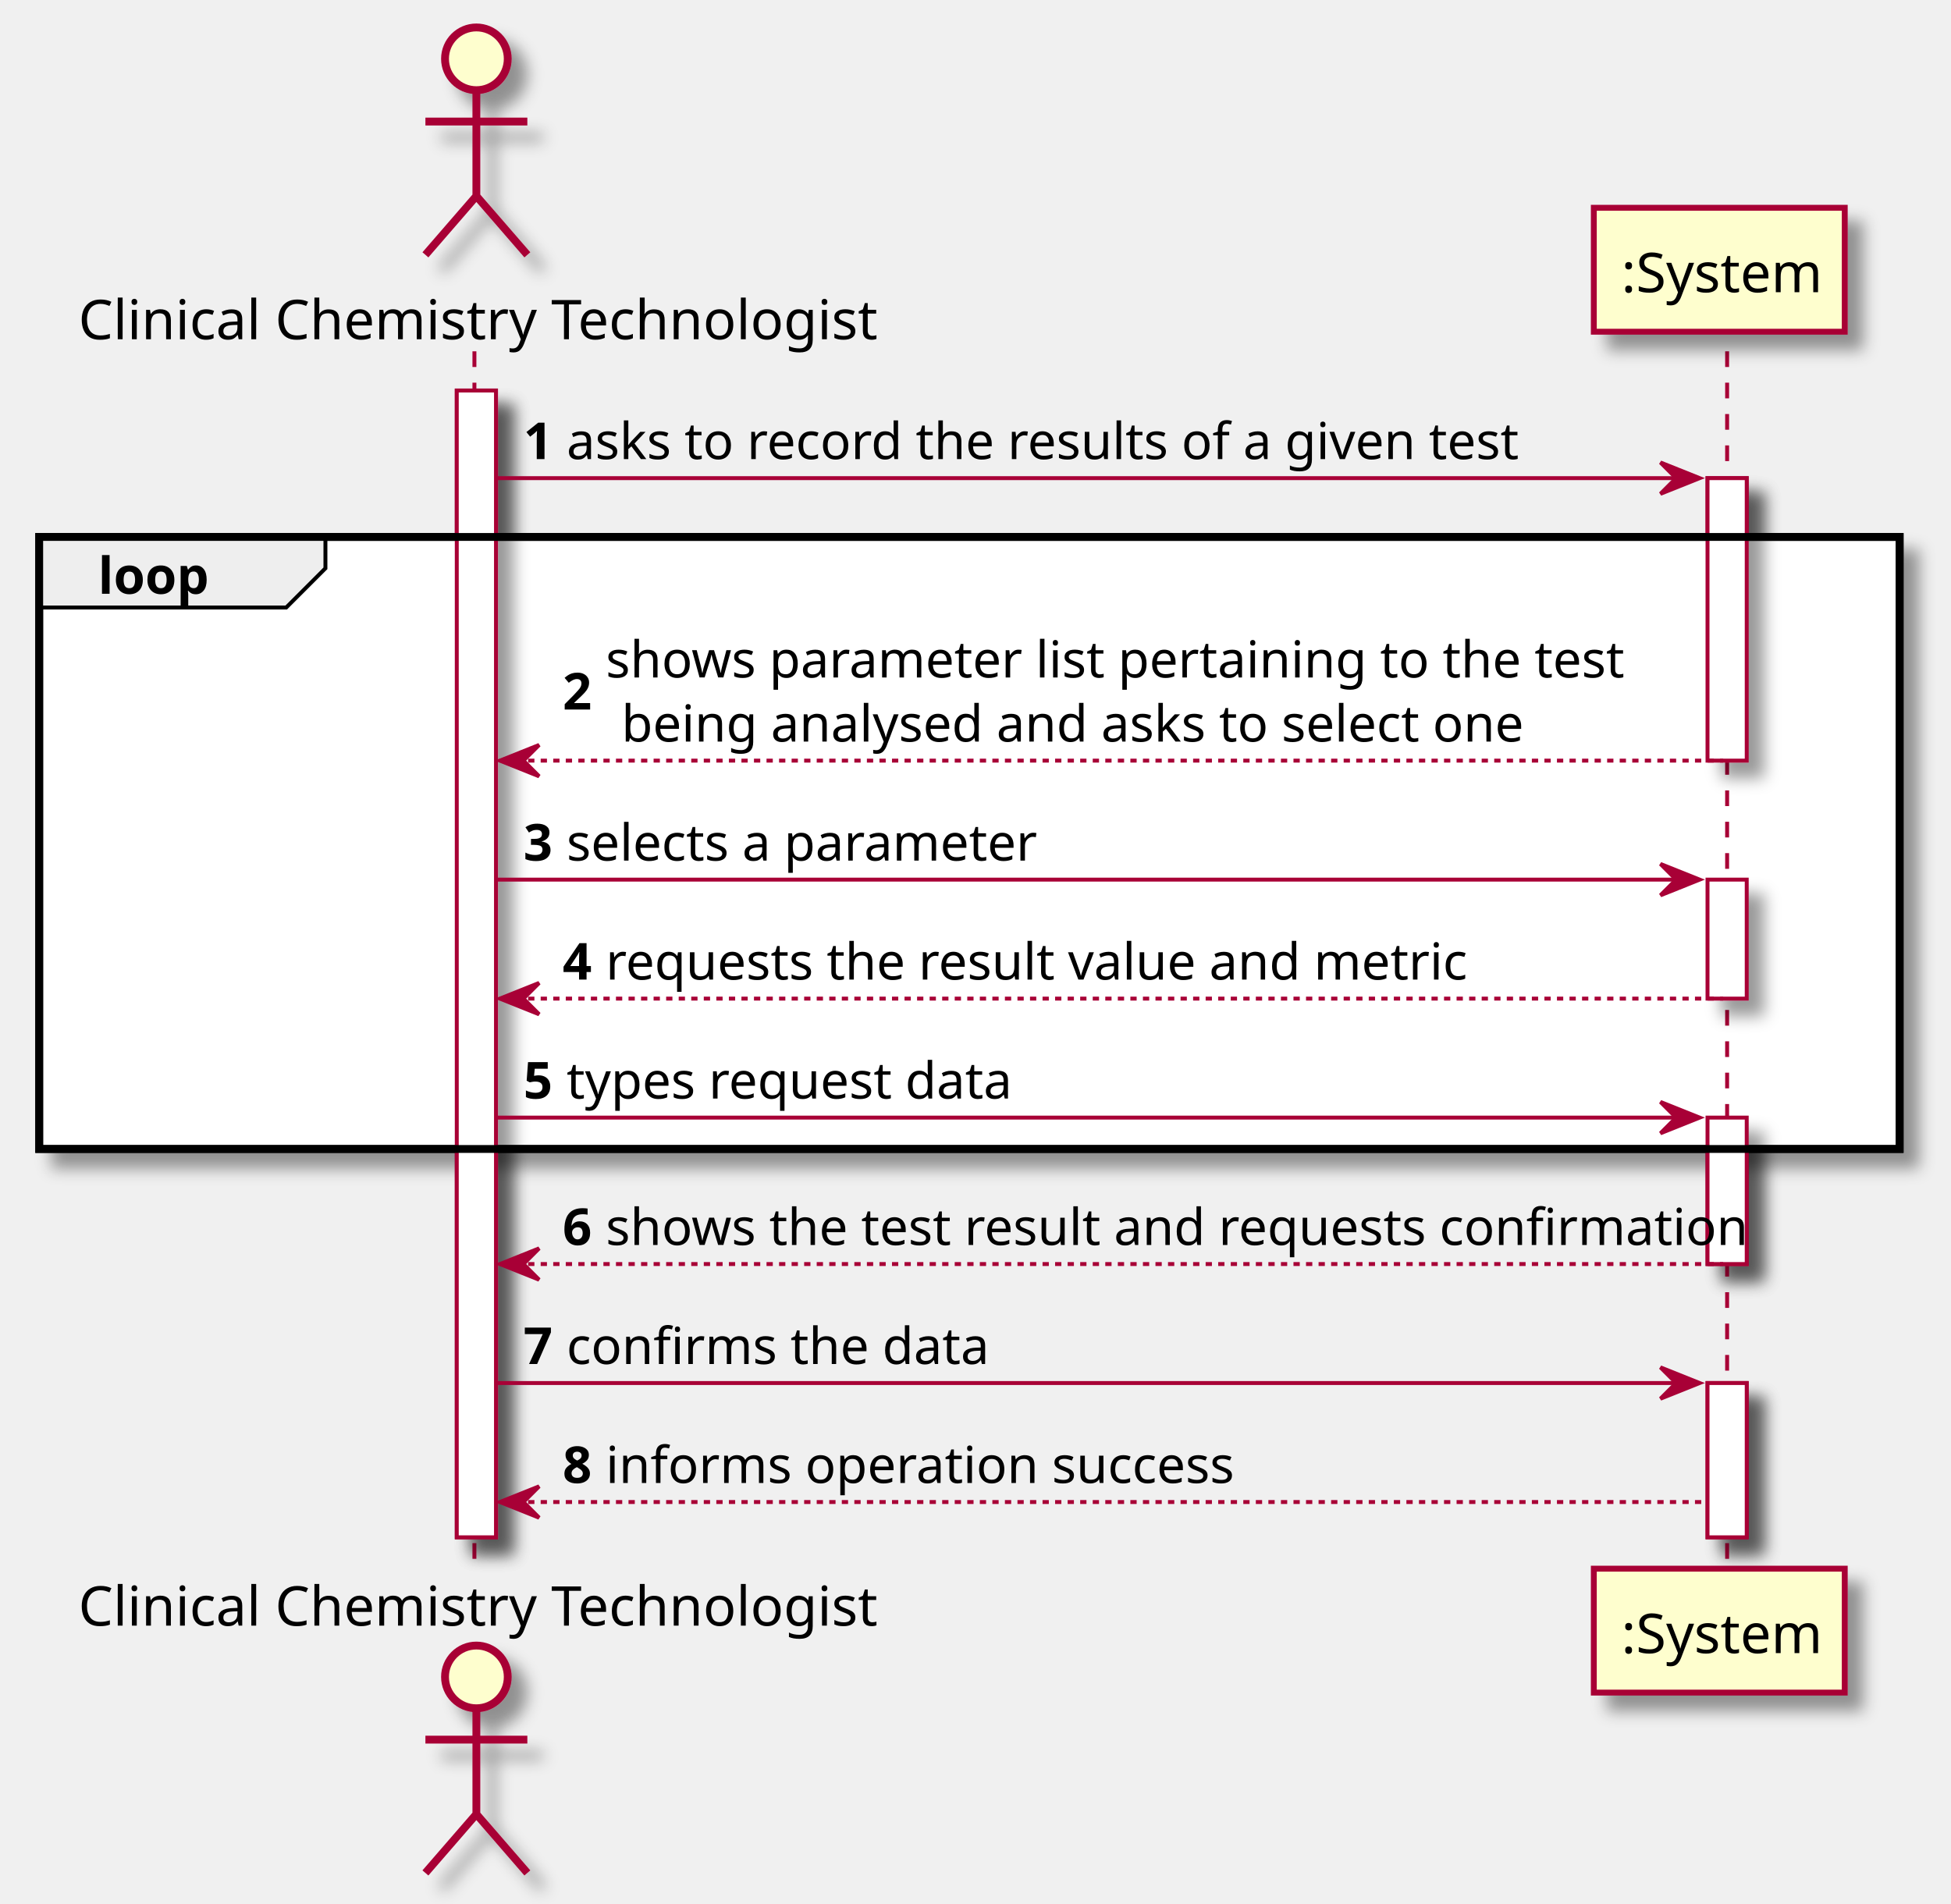
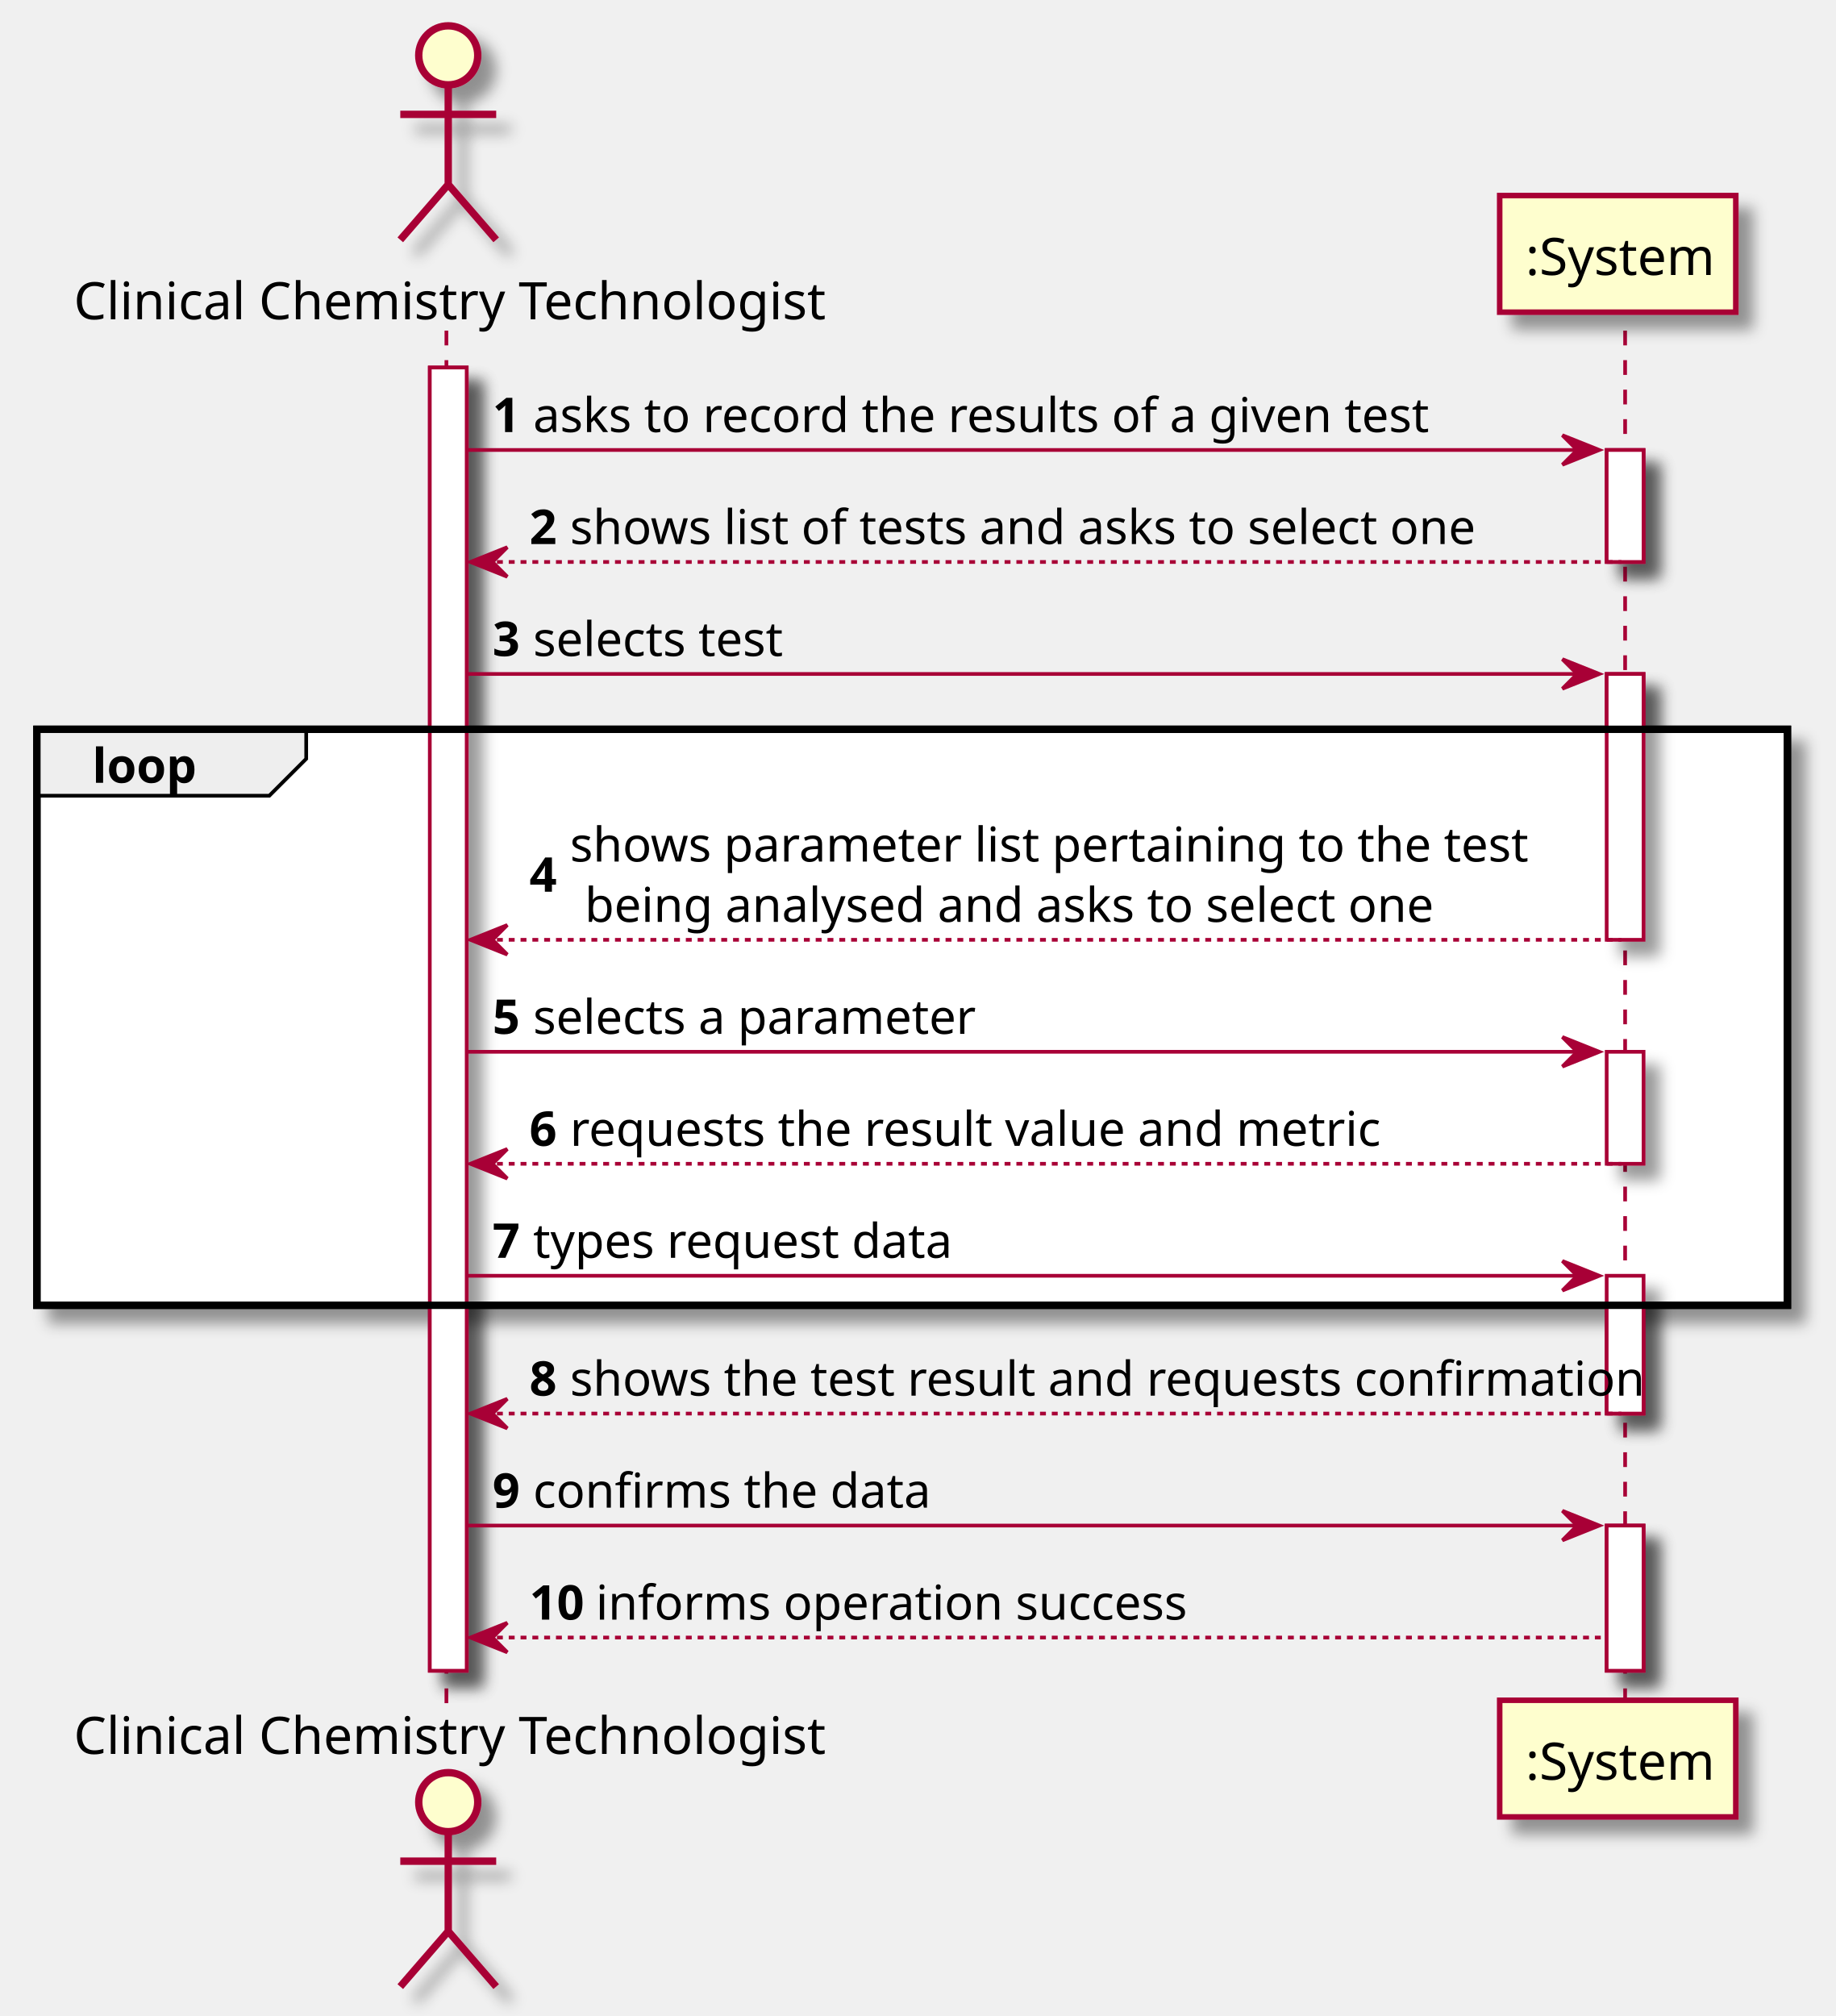
- <svg xmlns="http://www.w3.org/2000/svg" contentScriptType="application/ecmascript" contentStyleType="text/css" height="607.5px" preserveAspectRatio="none" style="width:622px;height:607px;" version="1.1" viewBox="0 0 622 607" width="622.5px" zoomAndPan="magnify">
+ <svg xmlns="http://www.w3.org/2000/svg" contentScriptType="application/ecmascript" contentStyleType="text/css" height="683.75px" preserveAspectRatio="none" style="width:622px;height:683px;" version="1.1" viewBox="0 0 622 683" width="622.5px" zoomAndPan="magnify">
  <defs>
-     <filter height="300%" id="f1exbfwxbmcdfv" width="300%" x="-1" y="-1">
+     <filter height="300%" id="ff3yr6rsjbfgu" width="300%" x="-1" y="-1">
      <feGaussianBlur result="blurOut" stdDeviation="2.5" />
      <feColorMatrix in="blurOut" result="blurOut2" type="matrix" values="0 0 0 0 0 0 0 0 0 0 0 0 0 0 0 0 0 0 .4 0" />
      <feOffset dx="5.0" dy="5.0" in="blurOut2" result="blurOut3" />
      <feBlend in="SourceGraphic" in2="blurOut3" mode="normal" />
    </filter>
  </defs>
  <g>
-     <rect fill="#FFFFFF" filter="url(#f1exbfwxbmcdfv)" height="365.644" style="stroke:#A80036;stroke-width:1.25;" width="12.5" x="145.625" y="124.512" />
-     <rect fill="#FFFFFF" filter="url(#f1exbfwxbmcdfv)" height="90.068" style="stroke:#A80036;stroke-width:1.25;" width="12.5" x="544.375" y="152.451" />
-     <rect fill="#FFFFFF" filter="url(#f1exbfwxbmcdfv)" height="37.94" style="stroke:#A80036;stroke-width:1.25;" width="12.5" x="544.375" y="280.459" />
-     <rect fill="#FFFFFF" filter="url(#f1exbfwxbmcdfv)" height="46.69" style="stroke:#A80036;stroke-width:1.25;" width="12.5" x="544.375" y="356.338" />
-     <rect fill="#FFFFFF" filter="url(#f1exbfwxbmcdfv)" height="49.19" style="stroke:#A80036;stroke-width:1.25;" width="12.5" x="544.375" y="440.967" />
-     <rect fill="#FFFFFF" filter="url(#f1exbfwxbmcdfv)" height="195.137" style="stroke:#000000;stroke-width:2.5;" width="593.125" x="12.5" y="171.201" />
-     <line style="stroke:#A80036;stroke-width:1.25;stroke-dasharray:5.0,5.0;" x1="151.25" x2="151.25" y1="112.012" y2="501.406" />
-     <line style="stroke:#A80036;stroke-width:1.25;stroke-dasharray:5.0,5.0;" x1="550.625" x2="550.625" y1="112.012" y2="501.406" />
+     <rect fill="#FFFFFF" filter="url(#ff3yr6rsjbfgu)" height="441.523" style="stroke:#A80036;stroke-width:1.25;" width="12.5" x="145.625" y="124.512" />
+     <rect fill="#FFFFFF" filter="url(#ff3yr6rsjbfgu)" height="37.94" style="stroke:#A80036;stroke-width:1.25;" width="12.5" x="544.375" y="152.451" />
+     <rect fill="#FFFFFF" filter="url(#ff3yr6rsjbfgu)" height="90.068" style="stroke:#A80036;stroke-width:1.25;" width="12.5" x="544.375" y="228.33" />
+     <rect fill="#FFFFFF" filter="url(#ff3yr6rsjbfgu)" height="37.94" style="stroke:#A80036;stroke-width:1.25;" width="12.5" x="544.375" y="356.338" />
+     <rect fill="#FFFFFF" filter="url(#ff3yr6rsjbfgu)" height="46.69" style="stroke:#A80036;stroke-width:1.25;" width="12.5" x="544.375" y="432.217" />
+     <rect fill="#FFFFFF" filter="url(#ff3yr6rsjbfgu)" height="49.19" style="stroke:#A80036;stroke-width:1.25;" width="12.5" x="544.375" y="516.846" />
+     <rect fill="#FFFFFF" filter="url(#ff3yr6rsjbfgu)" height="195.137" style="stroke:#000000;stroke-width:2.5;" width="593.125" x="12.5" y="247.08" />
+     <line style="stroke:#A80036;stroke-width:1.25;stroke-dasharray:5.0,5.0;" x1="151.25" x2="151.25" y1="112.012" y2="577.285" />
+     <line style="stroke:#A80036;stroke-width:1.25;stroke-dasharray:5.0,5.0;" x1="550.625" x2="550.625" y1="112.012" y2="577.285" />
    <text fill="#000000" font-family="sans-serif" font-size="17.5" lengthAdjust="spacing" textLength="246.25" x="25" y="108.166">Clinical Chemistry Technologist</text>
-     <ellipse cx="151.875" cy="18.75" fill="#FEFECE" filter="url(#f1exbfwxbmcdfv)" rx="10" ry="10" style="stroke:#A80036;stroke-width:2.5;" />
-     <path d="M151.875,28.75 L151.875,62.5 M135.625,38.75 L168.125,38.75 M151.875,62.5 L135.625,81.25 M151.875,62.5 L168.125,81.25 " fill="none" filter="url(#f1exbfwxbmcdfv)" style="stroke:#A80036;stroke-width:2.5;" />
-     <text fill="#000000" font-family="sans-serif" font-size="17.5" lengthAdjust="spacing" textLength="246.25" x="25" y="518.323">Clinical Chemistry Technologist</text>
-     <ellipse cx="151.875" cy="534.668" fill="#FEFECE" filter="url(#f1exbfwxbmcdfv)" rx="10" ry="10" style="stroke:#A80036;stroke-width:2.5;" />
-     <path d="M151.875,544.668 L151.875,578.418 M135.625,554.668 L168.125,554.668 M151.875,578.418 L135.625,597.168 M151.875,578.418 L168.125,597.168 " fill="none" filter="url(#f1exbfwxbmcdfv)" style="stroke:#A80036;stroke-width:2.5;" />
-     <rect fill="#FEFECE" filter="url(#f1exbfwxbmcdfv)" height="39.512" style="stroke:#A80036;stroke-width:1.875;" width="80" x="508.125" y="66.25" />
+     <ellipse cx="151.875" cy="18.75" fill="#FEFECE" filter="url(#ff3yr6rsjbfgu)" rx="10" ry="10" style="stroke:#A80036;stroke-width:2.5;" />
+     <path d="M151.875,28.75 L151.875,62.5 M135.625,38.75 L168.125,38.75 M151.875,62.5 L135.625,81.25 M151.875,62.5 L168.125,81.25 " fill="none" filter="url(#ff3yr6rsjbfgu)" style="stroke:#A80036;stroke-width:2.5;" />
+     <text fill="#000000" font-family="sans-serif" font-size="17.5" lengthAdjust="spacing" textLength="246.25" x="25" y="594.202">Clinical Chemistry Technologist</text>
+     <ellipse cx="151.875" cy="610.547" fill="#FEFECE" filter="url(#ff3yr6rsjbfgu)" rx="10" ry="10" style="stroke:#A80036;stroke-width:2.5;" />
+     <path d="M151.875,620.547 L151.875,654.297 M135.625,630.547 L168.125,630.547 M151.875,654.297 L135.625,673.047 M151.875,654.297 L168.125,673.047 " fill="none" filter="url(#ff3yr6rsjbfgu)" style="stroke:#A80036;stroke-width:2.5;" />
+     <rect fill="#FEFECE" filter="url(#ff3yr6rsjbfgu)" height="39.512" style="stroke:#A80036;stroke-width:1.875;" width="80" x="508.125" y="66.25" />
    <text fill="#000000" font-family="sans-serif" font-size="17.5" lengthAdjust="spacing" textLength="62.5" x="516.875" y="93.166">:System</text>
-     <rect fill="#FEFECE" filter="url(#f1exbfwxbmcdfv)" height="39.512" style="stroke:#A80036;stroke-width:1.875;" width="80" x="508.125" y="500.156" />
-     <text fill="#000000" font-family="sans-serif" font-size="17.5" lengthAdjust="spacing" textLength="62.5" x="516.875" y="527.073">:System</text>
-     <rect fill="#FFFFFF" filter="url(#f1exbfwxbmcdfv)" height="365.644" style="stroke:#A80036;stroke-width:1.25;" width="12.5" x="145.625" y="124.512" />
-     <rect fill="#FFFFFF" filter="url(#f1exbfwxbmcdfv)" height="90.068" style="stroke:#A80036;stroke-width:1.25;" width="12.5" x="544.375" y="152.451" />
-     <rect fill="#FFFFFF" filter="url(#f1exbfwxbmcdfv)" height="37.94" style="stroke:#A80036;stroke-width:1.25;" width="12.5" x="544.375" y="280.459" />
-     <rect fill="#FFFFFF" filter="url(#f1exbfwxbmcdfv)" height="46.69" style="stroke:#A80036;stroke-width:1.25;" width="12.5" x="544.375" y="356.338" />
-     <rect fill="#FFFFFF" filter="url(#f1exbfwxbmcdfv)" height="49.19" style="stroke:#A80036;stroke-width:1.25;" width="12.5" x="544.375" y="440.967" />
+     <rect fill="#FEFECE" filter="url(#ff3yr6rsjbfgu)" height="39.512" style="stroke:#A80036;stroke-width:1.875;" width="80" x="508.125" y="576.035" />
+     <text fill="#000000" font-family="sans-serif" font-size="17.5" lengthAdjust="spacing" textLength="62.5" x="516.875" y="602.952">:System</text>
+     <rect fill="#FFFFFF" filter="url(#ff3yr6rsjbfgu)" height="441.523" style="stroke:#A80036;stroke-width:1.25;" width="12.5" x="145.625" y="124.512" />
+     <rect fill="#FFFFFF" filter="url(#ff3yr6rsjbfgu)" height="37.94" style="stroke:#A80036;stroke-width:1.25;" width="12.5" x="544.375" y="152.451" />
+     <rect fill="#FFFFFF" filter="url(#ff3yr6rsjbfgu)" height="90.068" style="stroke:#A80036;stroke-width:1.25;" width="12.5" x="544.375" y="228.33" />
+     <rect fill="#FFFFFF" filter="url(#ff3yr6rsjbfgu)" height="37.94" style="stroke:#A80036;stroke-width:1.25;" width="12.5" x="544.375" y="356.338" />
+     <rect fill="#FFFFFF" filter="url(#ff3yr6rsjbfgu)" height="46.69" style="stroke:#A80036;stroke-width:1.25;" width="12.5" x="544.375" y="432.217" />
+     <rect fill="#FFFFFF" filter="url(#ff3yr6rsjbfgu)" height="49.19" style="stroke:#A80036;stroke-width:1.25;" width="12.5" x="544.375" y="516.846" />
    <polygon fill="#A80036" points="529.375,147.451,541.875,152.451,529.375,157.451,534.375,152.451" style="stroke:#A80036;stroke-width:1.25;" />
    <line style="stroke:#A80036;stroke-width:1.25;" x1="158.125" x2="536.875" y1="152.451" y2="152.451" />
    <text fill="#000000" font-family="sans-serif" font-size="16.25" font-weight="bold" lengthAdjust="spacing" textLength="8.75" x="166.875" y="146.381">1</text>
    <text fill="#000000" font-family="sans-serif" font-size="16.25" lengthAdjust="spacing" textLength="290" x="180.625" y="146.381">asks to record the results of a given test</text>
-     <path d="M12.5,171.201 L103.75,171.201 L103.75,181.201 L91.25,193.701 L12.5,193.701 L12.5,171.201 " fill="#EEEEEE" style="stroke:#000000;stroke-width:1.25;" />
-     <rect fill="none" height="195.137" style="stroke:#000000;stroke-width:2.5;" width="593.125" x="12.5" y="171.201" />
-     <text fill="#000000" font-family="sans-serif" font-size="16.25" font-weight="bold" lengthAdjust="spacing" textLength="35" x="31.25" y="189.32">loop</text>
-     <polygon fill="#A80036" points="171.875,237.519,159.375,242.519,171.875,247.519,166.875,242.519" style="stroke:#A80036;stroke-width:1.25;" />
-     <line style="stroke:#A80036;stroke-width:1.25;stroke-dasharray:2.0,2.0;" x1="164.375" x2="549.375" y1="242.519" y2="242.519" />
-     <text fill="#000000" font-family="sans-serif" font-size="16.25" font-weight="bold" lengthAdjust="spacing" textLength="8.75" x="179.375" y="226.229">2</text>
-     <text fill="#000000" font-family="sans-serif" font-size="16.25" lengthAdjust="spacing" textLength="303.75" x="193.125" y="216.01">shows parameter list pertaining to the test</text>
-     <text fill="#000000" font-family="sans-serif" font-size="16.25" lengthAdjust="spacing" textLength="278.75" x="198.125" y="236.449">being analysed and asks to select one</text>
-     <polygon fill="#A80036" points="529.375,275.459,541.875,280.459,529.375,285.459,534.375,280.459" style="stroke:#A80036;stroke-width:1.25;" />
-     <line style="stroke:#A80036;stroke-width:1.25;" x1="158.125" x2="536.875" y1="280.459" y2="280.459" />
-     <text fill="#000000" font-family="sans-serif" font-size="16.25" font-weight="bold" lengthAdjust="spacing" textLength="8.75" x="166.875" y="274.388">3</text>
-     <text fill="#000000" font-family="sans-serif" font-size="16.25" lengthAdjust="spacing" textLength="143.75" x="180.625" y="274.388">selects a parameter</text>
+     <polygon fill="#A80036" points="171.875,185.391,159.375,190.391,171.875,195.391,166.875,190.391" style="stroke:#A80036;stroke-width:1.25;" />
+     <line style="stroke:#A80036;stroke-width:1.25;stroke-dasharray:2.0,2.0;" x1="164.375" x2="549.375" y1="190.391" y2="190.391" />
+     <text fill="#000000" font-family="sans-serif" font-size="16.25" font-weight="bold" lengthAdjust="spacing" textLength="8.75" x="179.375" y="184.32">2</text>
+     <text fill="#000000" font-family="sans-serif" font-size="16.25" lengthAdjust="spacing" textLength="301.25" x="193.125" y="184.32">shows list of tests and asks to select one</text>
+     <polygon fill="#A80036" points="529.375,223.33,541.875,228.33,529.375,233.33,534.375,228.33" style="stroke:#A80036;stroke-width:1.25;" />
+     <line style="stroke:#A80036;stroke-width:1.25;" x1="158.125" x2="536.875" y1="228.33" y2="228.33" />
+     <text fill="#000000" font-family="sans-serif" font-size="16.25" font-weight="bold" lengthAdjust="spacing" textLength="8.75" x="166.875" y="222.26">3</text>
+     <text fill="#000000" font-family="sans-serif" font-size="16.25" lengthAdjust="spacing" textLength="85" x="180.625" y="222.26">selects test</text>
+     <path d="M12.5,247.08 L103.75,247.08 L103.75,257.08 L91.25,269.58 L12.5,269.58 L12.5,247.08 " fill="#EEEEEE" style="stroke:#000000;stroke-width:1.25;" />
+     <rect fill="none" height="195.137" style="stroke:#000000;stroke-width:2.5;" width="593.125" x="12.5" y="247.08" />
+     <text fill="#000000" font-family="sans-serif" font-size="16.25" font-weight="bold" lengthAdjust="spacing" textLength="35" x="31.25" y="265.199">loop</text>
    <polygon fill="#A80036" points="171.875,313.398,159.375,318.398,171.875,323.398,166.875,318.398" style="stroke:#A80036;stroke-width:1.25;" />
    <line style="stroke:#A80036;stroke-width:1.25;stroke-dasharray:2.0,2.0;" x1="164.375" x2="549.375" y1="318.398" y2="318.398" />
-     <text fill="#000000" font-family="sans-serif" font-size="16.25" font-weight="bold" lengthAdjust="spacing" textLength="8.75" x="179.375" y="312.328">4</text>
-     <text fill="#000000" font-family="sans-serif" font-size="16.25" lengthAdjust="spacing" textLength="257.5" x="193.125" y="312.328">requests the result value and metric</text>
+     <text fill="#000000" font-family="sans-serif" font-size="16.25" font-weight="bold" lengthAdjust="spacing" textLength="8.75" x="179.375" y="302.108">4</text>
+     <text fill="#000000" font-family="sans-serif" font-size="16.25" lengthAdjust="spacing" textLength="303.75" x="193.125" y="291.888">shows parameter list pertaining to the test</text>
+     <text fill="#000000" font-family="sans-serif" font-size="16.25" lengthAdjust="spacing" textLength="278.75" x="198.125" y="312.328">being analysed and asks to select one</text>
    <polygon fill="#A80036" points="529.375,351.338,541.875,356.338,529.375,361.338,534.375,356.338" style="stroke:#A80036;stroke-width:1.25;" />
    <line style="stroke:#A80036;stroke-width:1.25;" x1="158.125" x2="536.875" y1="356.338" y2="356.338" />
    <text fill="#000000" font-family="sans-serif" font-size="16.25" font-weight="bold" lengthAdjust="spacing" textLength="8.75" x="166.875" y="350.267">5</text>
-     <text fill="#000000" font-family="sans-serif" font-size="16.25" lengthAdjust="spacing" textLength="135" x="180.625" y="350.267">types request data</text>
-     <polygon fill="#A80036" points="171.875,398.027,159.375,403.027,171.875,408.027,166.875,403.027" style="stroke:#A80036;stroke-width:1.25;" />
-     <line style="stroke:#A80036;stroke-width:1.25;stroke-dasharray:2.0,2.0;" x1="164.375" x2="549.375" y1="403.027" y2="403.027" />
-     <text fill="#000000" font-family="sans-serif" font-size="16.25" font-weight="bold" lengthAdjust="spacing" textLength="8.75" x="179.375" y="396.957">6</text>
-     <text fill="#000000" font-family="sans-serif" font-size="16.25" lengthAdjust="spacing" textLength="342.5" x="193.125" y="396.957">shows the test result and requests confirmation</text>
-     <polygon fill="#A80036" points="529.375,435.967,541.875,440.967,529.375,445.967,534.375,440.967" style="stroke:#A80036;stroke-width:1.25;" />
-     <line style="stroke:#A80036;stroke-width:1.25;" x1="158.125" x2="536.875" y1="440.967" y2="440.967" />
-     <text fill="#000000" font-family="sans-serif" font-size="16.25" font-weight="bold" lengthAdjust="spacing" textLength="8.75" x="166.875" y="434.896">7</text>
-     <text fill="#000000" font-family="sans-serif" font-size="16.25" lengthAdjust="spacing" textLength="125" x="180.625" y="434.896">confirms the data</text>
+     <text fill="#000000" font-family="sans-serif" font-size="16.25" lengthAdjust="spacing" textLength="143.75" x="180.625" y="350.267">selects a parameter</text>
+     <polygon fill="#A80036" points="171.875,389.277,159.375,394.277,171.875,399.277,166.875,394.277" style="stroke:#A80036;stroke-width:1.25;" />
+     <line style="stroke:#A80036;stroke-width:1.25;stroke-dasharray:2.0,2.0;" x1="164.375" x2="549.375" y1="394.277" y2="394.277" />
+     <text fill="#000000" font-family="sans-serif" font-size="16.25" font-weight="bold" lengthAdjust="spacing" textLength="8.75" x="179.375" y="388.207">6</text>
+     <text fill="#000000" font-family="sans-serif" font-size="16.25" lengthAdjust="spacing" textLength="257.5" x="193.125" y="388.207">requests the result value and metric</text>
+     <polygon fill="#A80036" points="529.375,427.217,541.875,432.217,529.375,437.217,534.375,432.217" style="stroke:#A80036;stroke-width:1.25;" />
+     <line style="stroke:#A80036;stroke-width:1.25;" x1="158.125" x2="536.875" y1="432.217" y2="432.217" />
+     <text fill="#000000" font-family="sans-serif" font-size="16.25" font-weight="bold" lengthAdjust="spacing" textLength="8.75" x="166.875" y="426.146">7</text>
+     <text fill="#000000" font-family="sans-serif" font-size="16.25" lengthAdjust="spacing" textLength="135" x="180.625" y="426.146">types request data</text>
    <polygon fill="#A80036" points="171.875,473.906,159.375,478.906,171.875,483.906,166.875,478.906" style="stroke:#A80036;stroke-width:1.25;" />
-     <line style="stroke:#A80036;stroke-width:1.25;stroke-dasharray:2.0,2.0;" x1="164.375" x2="543.125" y1="478.906" y2="478.906" />
+     <line style="stroke:#A80036;stroke-width:1.25;stroke-dasharray:2.0,2.0;" x1="164.375" x2="549.375" y1="478.906" y2="478.906" />
    <text fill="#000000" font-family="sans-serif" font-size="16.25" font-weight="bold" lengthAdjust="spacing" textLength="8.75" x="179.375" y="472.836">8</text>
-     <text fill="#000000" font-family="sans-serif" font-size="16.25" lengthAdjust="spacing" textLength="190" x="193.125" y="472.836">informs operation success</text>
+     <text fill="#000000" font-family="sans-serif" font-size="16.25" lengthAdjust="spacing" textLength="342.5" x="193.125" y="472.836">shows the test result and requests confirmation</text>
+     <polygon fill="#A80036" points="529.375,511.846,541.875,516.846,529.375,521.846,534.375,516.846" style="stroke:#A80036;stroke-width:1.25;" />
+     <line style="stroke:#A80036;stroke-width:1.25;" x1="158.125" x2="536.875" y1="516.846" y2="516.846" />
+     <text fill="#000000" font-family="sans-serif" font-size="16.25" font-weight="bold" lengthAdjust="spacing" textLength="8.75" x="166.875" y="510.775">9</text>
+     <text fill="#000000" font-family="sans-serif" font-size="16.25" lengthAdjust="spacing" textLength="125" x="180.625" y="510.775">confirms the data</text>
+     <polygon fill="#A80036" points="171.875,549.785,159.375,554.785,171.875,559.785,166.875,554.785" style="stroke:#A80036;stroke-width:1.25;" />
+     <line style="stroke:#A80036;stroke-width:1.25;stroke-dasharray:2.0,2.0;" x1="164.375" x2="543.125" y1="554.785" y2="554.785" />
+     <text fill="#000000" font-family="sans-serif" font-size="16.25" font-weight="bold" lengthAdjust="spacing" textLength="17.5" x="179.375" y="548.715">10</text>
+     <text fill="#000000" font-family="sans-serif" font-size="16.25" lengthAdjust="spacing" textLength="190" x="201.875" y="548.715">informs operation success</text>
  </g>
</svg>
